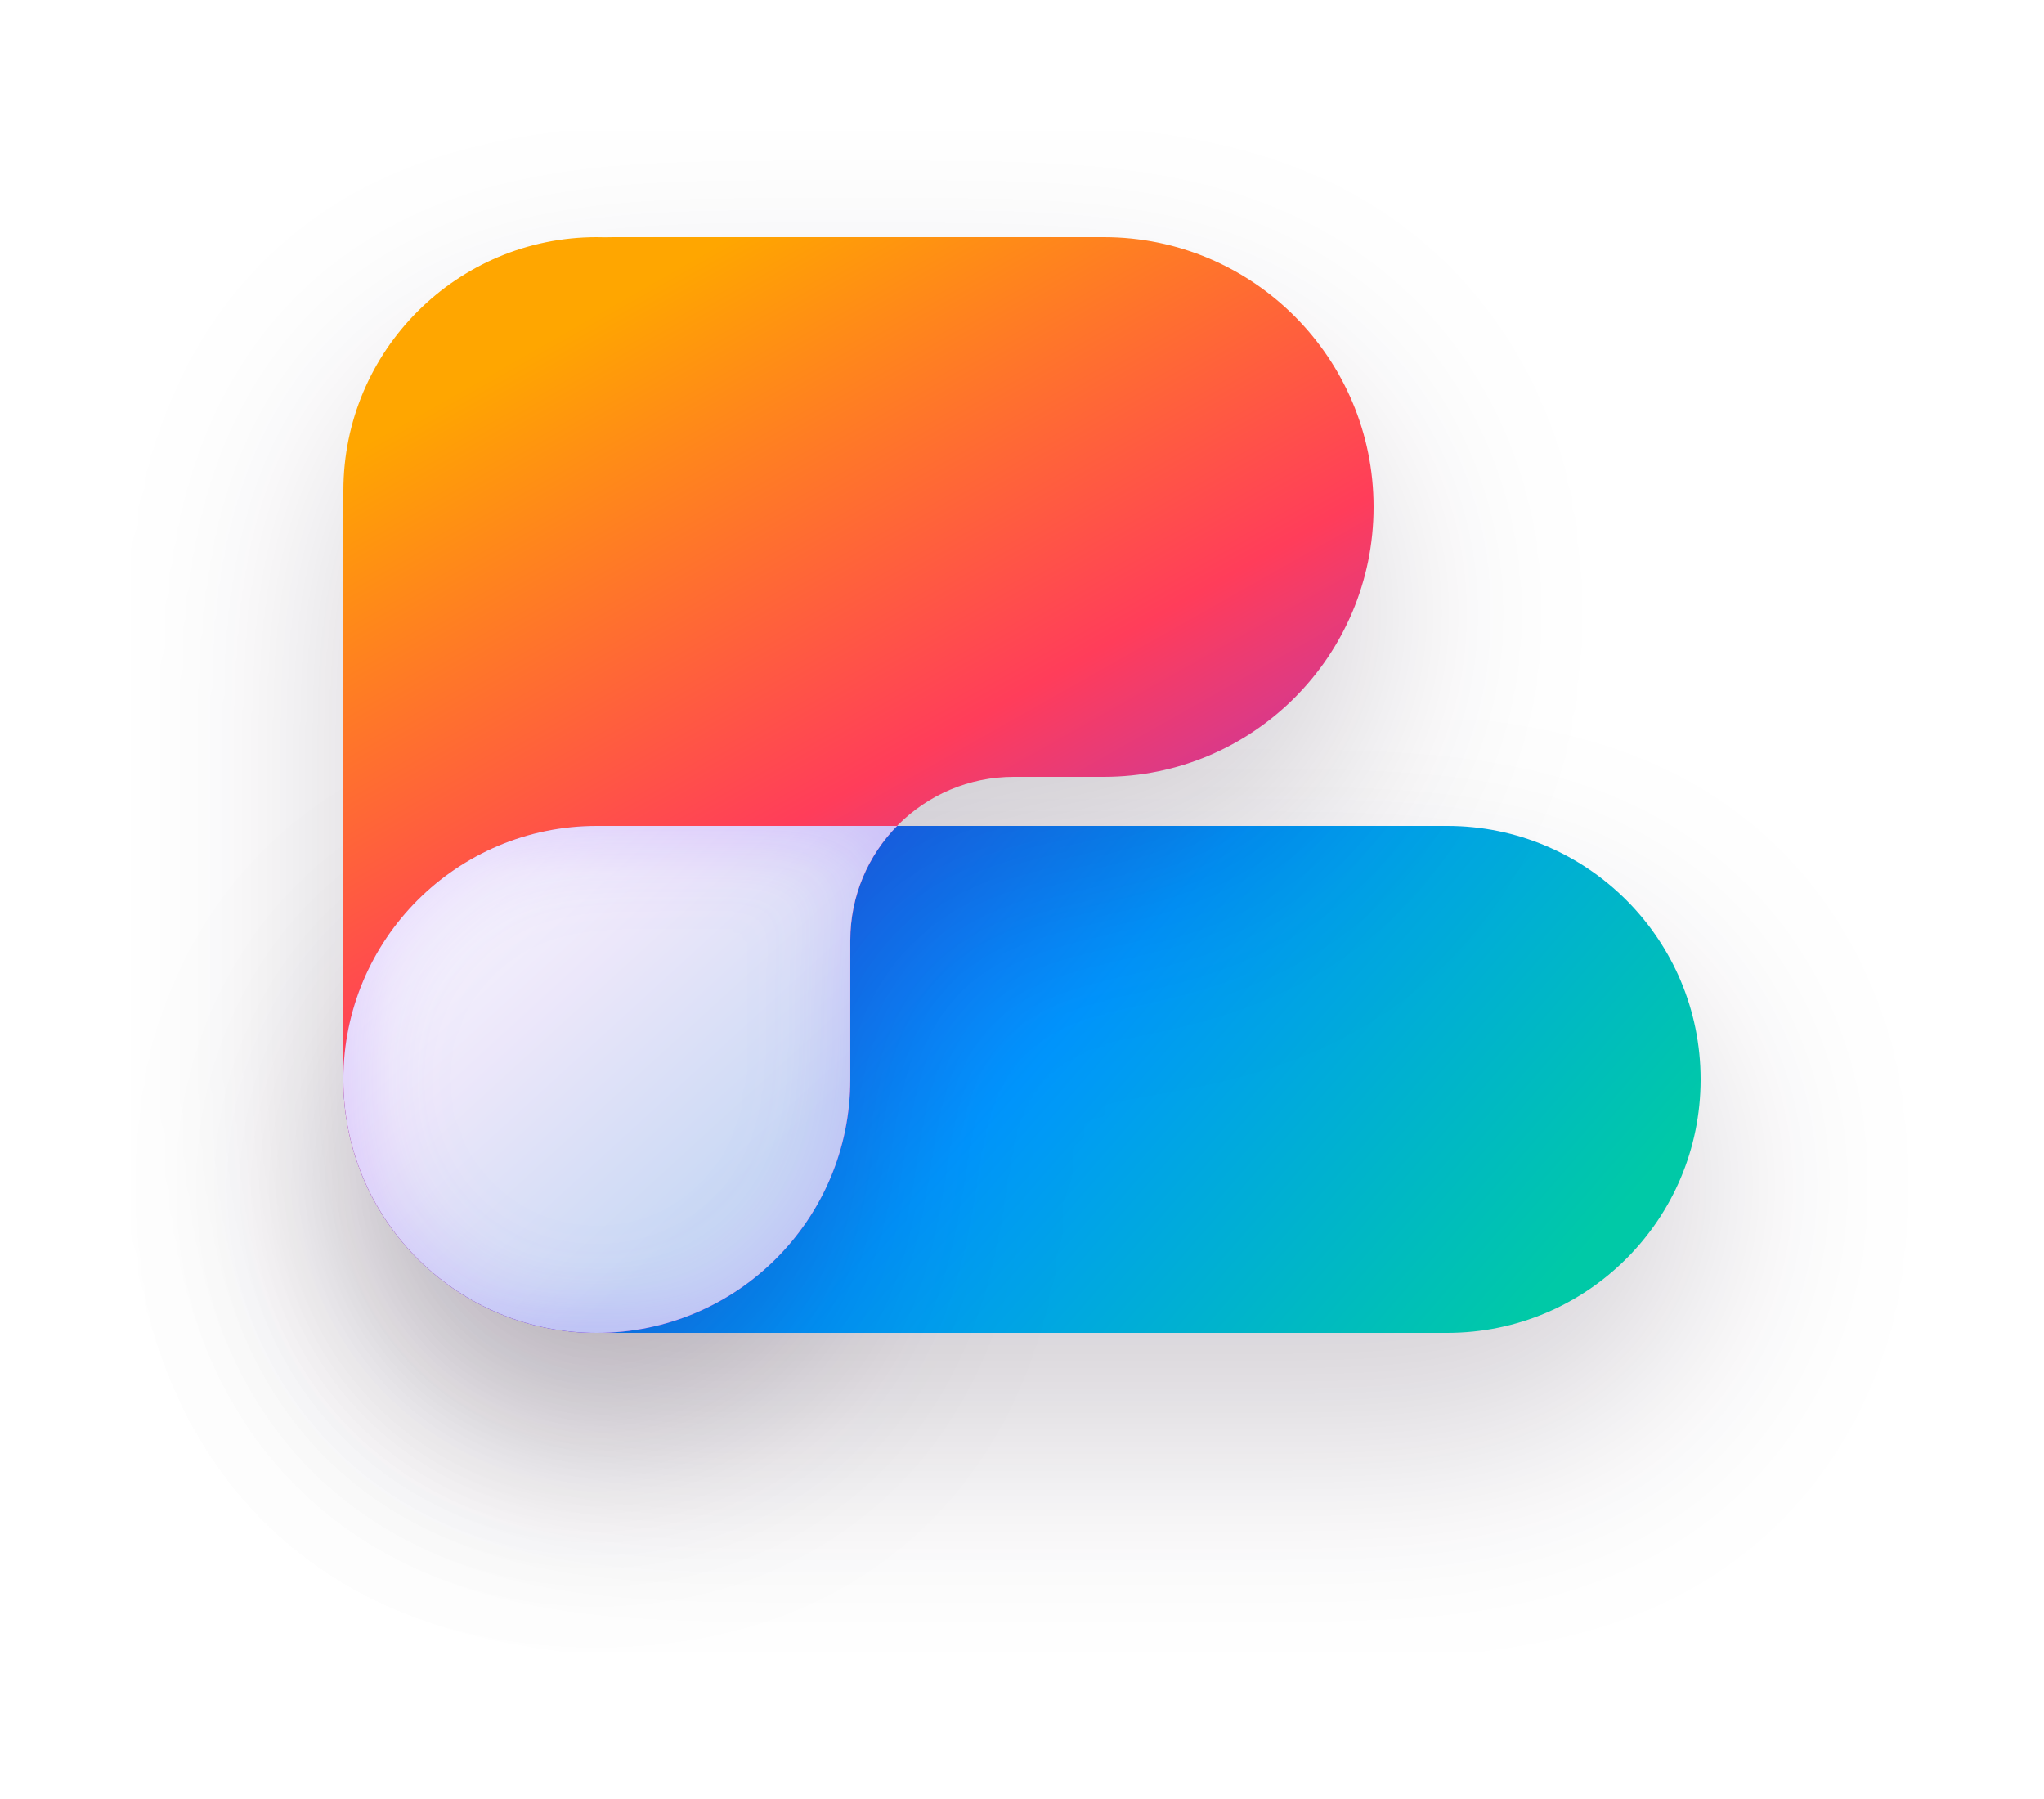
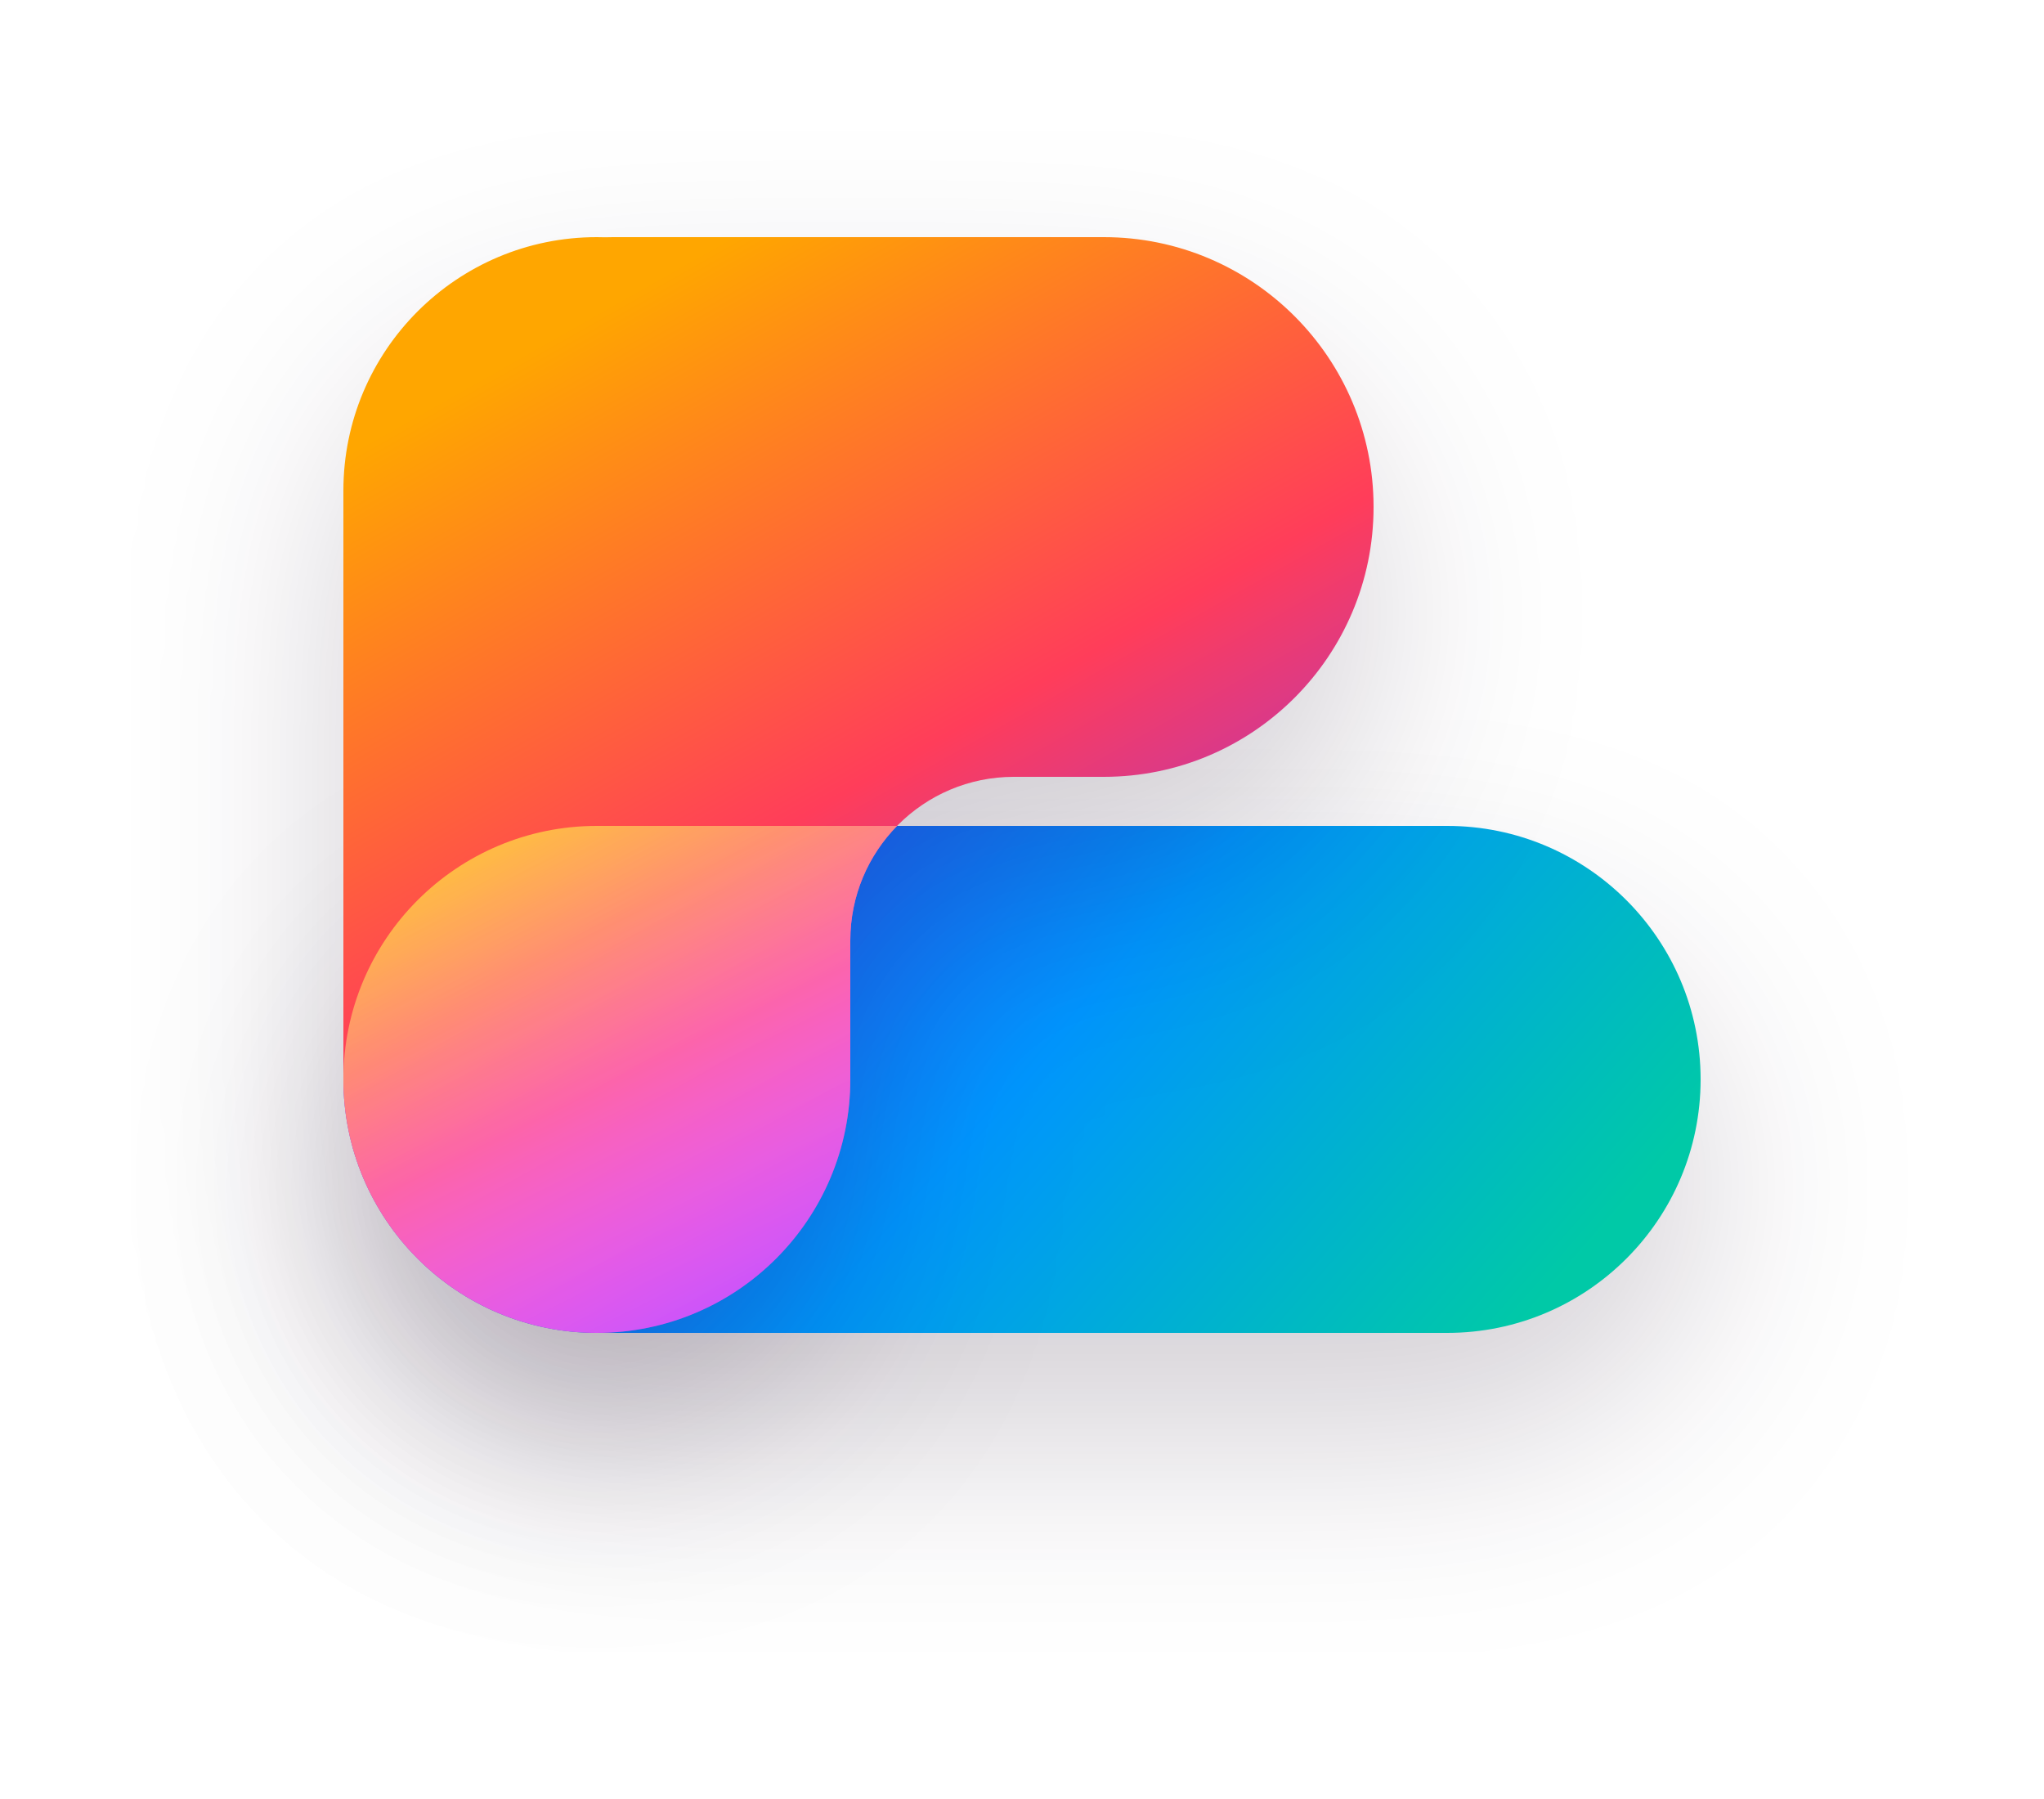
<svg xmlns="http://www.w3.org/2000/svg" width="125" height="110" viewBox="0 0 125 110" fill="none">
-   <g filter="url(#filter0_d_197_212)">
-     <path d="M21 66C21 57.44 27.94 50.5 36.5 50.5H88.5C97.061 50.5 104 57.44 104 66C104 74.56 97.061 81.5 88.5 81.5H36.5C27.94 81.5 21 74.56 21 66Z" fill="url(#paint0_linear_197_212)" />
+   <g filter="url(#f0_197_212)">
+     <path d="M21 66C21 57.44 27.94 50.5 36.5 50.5H88.5C97.06 50.5 104 57.44 104 66C104 74.56 97.06 81.5 88.5 81.5H36.5C27.94 81.5 21 74.56 21 66Z" fill="url(#p0_197_212)" />
  </g>
-   <g filter="url(#filter1_d_197_212)">
-     <path d="M67.5 14.5C76.613 14.5 84 21.887 84 31C84 40.113 76.613 47.5 67.5 47.5H62C56.478 47.5 52 51.977 52 57.5V66C52 74.56 45.061 81.5 36.5 81.5C27.94 81.5 21 74.56 21 66V30C21 21.44 27.94 14.5 36.5 14.5C36.667 14.5 36.832 14.503 36.998 14.508C37.164 14.503 37.332 14.5 37.5 14.5H67.5Z" fill="url(#paint1_linear_197_212)" />
+   <g filter="url(#f1_197_212)">
+     <path d="M67.5 14.5C76.613 14.5 84 21.887 84 31C84 40.113 76.613 47.5 67.5 47.5H62C56.477 47.5 52 51.977 52 57.5V66C52 74.56 45.06 81.5 36.5 81.5C27.94 81.5 21 74.56 21 66V30C21 21.44 27.94 14.5 36.5 14.5C36.666 14.5 36.832 14.503 36.997 14.508C37.164 14.503 37.332 14.5 37.5 14.5H67.5Z" fill="url(#p1_197_212)" />
  </g>
-   <g filter="url(#filter2_i_197_212)">
-     <path d="M54.86 50.5C53.091 52.304 51.998 54.774 51.998 57.5V66C51.998 74.56 45.059 81.5 36.498 81.5C28.072 81.5 21.217 74.776 21.004 66.4L20.998 66C20.998 57.44 27.938 50.5 36.498 50.5H54.86Z" fill="url(#paint2_linear_197_212)" />
+   <g opacity="0.9" style="mix-blend-mode:screen">
+     <path d="M54.86 50.5C53.092 52.304 52 54.774 52 57.5V66C52 74.56 45.06 81.5 36.5 81.5C27.94 81.5 21 74.56 21 66C21 57.44 27.94 50.5 36.5 50.5H54.86Z" fill="url(#p2_197_212)" />
  </g>
  <defs>
-     <filter id="filter0_d_197_212" x="8" y="44" width="109" height="57" filterUnits="userSpaceOnUse" color-interpolation-filters="sRGB">
+     <filter id="f0_197_212" x="8" y="44" width="109" height="57" filterUnits="userSpaceOnUse" color-interpolation-filters="sRGB">
      <feFlood flood-opacity="0" result="BackgroundImageFix" />
      <feColorMatrix in="SourceAlpha" type="matrix" values="0 0 0 0 0 0 0 0 0 0 0 0 0 0 0 0 0 0 127 0" result="hardAlpha" />
      <feOffset dy="6.5" />
      <feGaussianBlur stdDeviation="6.5" />
      <feColorMatrix type="matrix" values="0 0 0 0 0.08 0 0 0 0 0 0 0 0 0 0.12 0 0 0 0.18 0" />
-       <feBlend mode="normal" in2="BackgroundImageFix" result="effect1_dropShadow_197_212" />
-       <feBlend mode="normal" in="SourceGraphic" in2="effect1_dropShadow_197_212" result="shape" />
+       <feBlend mode="normal" in2="BackgroundImageFix" result="e1" />
+       <feBlend mode="normal" in="SourceGraphic" in2="e1" result="shape" />
    </filter>
-     <filter id="filter1_d_197_212" x="8" y="8" width="89" height="93" filterUnits="userSpaceOnUse" color-interpolation-filters="sRGB">
+     <filter id="f1_197_212" x="8" y="8" width="89" height="93" filterUnits="userSpaceOnUse" color-interpolation-filters="sRGB">
      <feFlood flood-opacity="0" result="BackgroundImageFix" />
      <feColorMatrix in="SourceAlpha" type="matrix" values="0 0 0 0 0 0 0 0 0 0 0 0 0 0 0 0 0 0 127 0" result="hardAlpha" />
      <feOffset dy="6.5" />
      <feGaussianBlur stdDeviation="6.5" />
      <feColorMatrix type="matrix" values="0 0 0 0 0.08 0 0 0 0 0 0 0 0 0 0.12 0 0 0 0.18 0" />
-       <feBlend mode="normal" in2="BackgroundImageFix" result="effect1_dropShadow_197_212" />
-       <feBlend mode="normal" in="SourceGraphic" in2="effect1_dropShadow_197_212" result="shape" />
+       <feBlend mode="normal" in2="BackgroundImageFix" result="e1" />
+       <feBlend mode="normal" in="SourceGraphic" in2="e1" result="shape" />
    </filter>
-     <filter id="filter2_i_197_212" x="20.998" y="50.5" width="33.861" height="31" filterUnits="userSpaceOnUse" color-interpolation-filters="sRGB">
-       <feFlood flood-opacity="0" result="BackgroundImageFix" />
-       <feBlend mode="normal" in="SourceGraphic" in2="BackgroundImageFix" result="shape" />
-       <feColorMatrix in="SourceAlpha" type="matrix" values="0 0 0 0 0 0 0 0 0 0 0 0 0 0 0 0 0 0 127 0" result="hardAlpha" />
-       <feOffset />
-       <feGaussianBlur stdDeviation="3" />
-       <feComposite in2="hardAlpha" operator="arithmetic" k2="-1" k3="1" />
-       <feColorMatrix type="matrix" values="0 0 0 0 0.482 0 0 0 0 0.184 0 0 0 0 1 0 0 0 0.18 0" />
-       <feBlend mode="normal" in2="shape" result="effect1_innerShadow_197_212" />
-     </filter>
-     <linearGradient id="paint0_linear_197_212" x1="23.032" y1="61.21" x2="72.708" y2="104.426" gradientUnits="userSpaceOnUse">
+     <linearGradient id="p0_197_212" x1="23.031" y1="61.21" x2="72.707" y2="104.426" gradientUnits="userSpaceOnUse">
      <stop stop-color="#2F45FF" />
      <stop offset="0.5" stop-color="#0096FF" />
      <stop offset="1" stop-color="#00C9A7" />
    </linearGradient>
-     <linearGradient id="paint1_linear_197_212" x1="37.712" y1="18.421" x2="70.225" y2="75.918" gradientUnits="userSpaceOnUse">
+     <linearGradient id="p1_197_212" x1="37.712" y1="18.421" x2="70.225" y2="75.918" gradientUnits="userSpaceOnUse">
      <stop stop-color="#FFA600" />
      <stop offset="0.5" stop-color="#FF3D5A" />
      <stop offset="1" stop-color="#7B2FFF" />
    </linearGradient>
-     <linearGradient id="paint2_linear_197_212" x1="20.998" y1="50.5" x2="43.055" y2="74.593" gradientUnits="userSpaceOnUse">
-       <stop stop-color="white" />
-       <stop offset="0.5" stop-color="#ECE7FA" />
-       <stop offset="1" stop-color="#C8D8F4" />
+     <linearGradient id="p2_197_212" x1="29.982" y1="52.314" x2="43.799" y2="80.698" gradientUnits="userSpaceOnUse">
+       <stop stop-color="#FFA600" />
+       <stop offset="0.5" stop-color="#FF3D5A" />
+       <stop offset="1" stop-color="#7B2FFF" />
    </linearGradient>
  </defs>
</svg>
